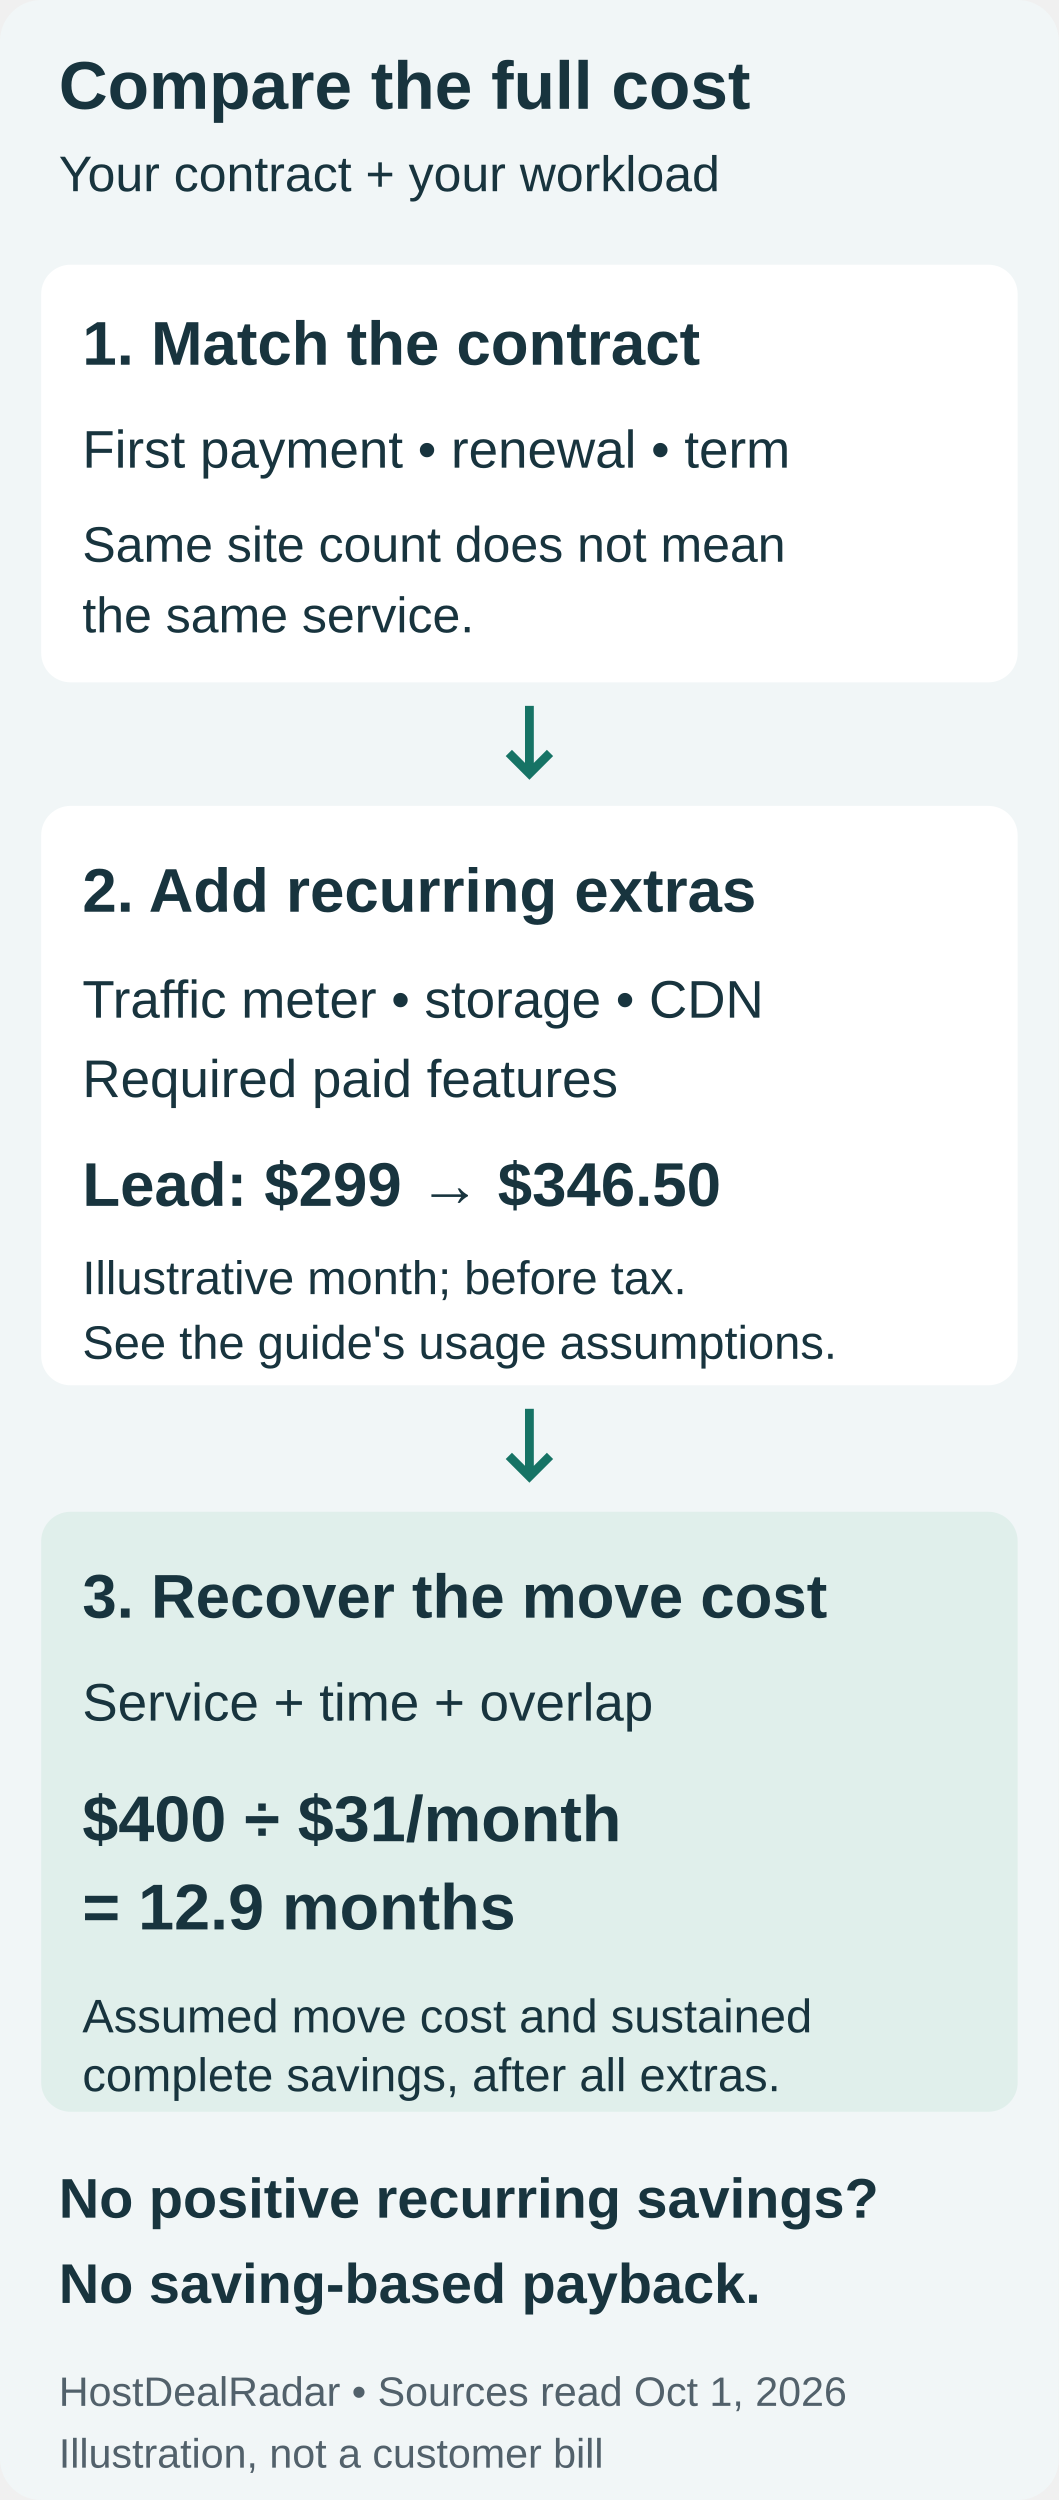
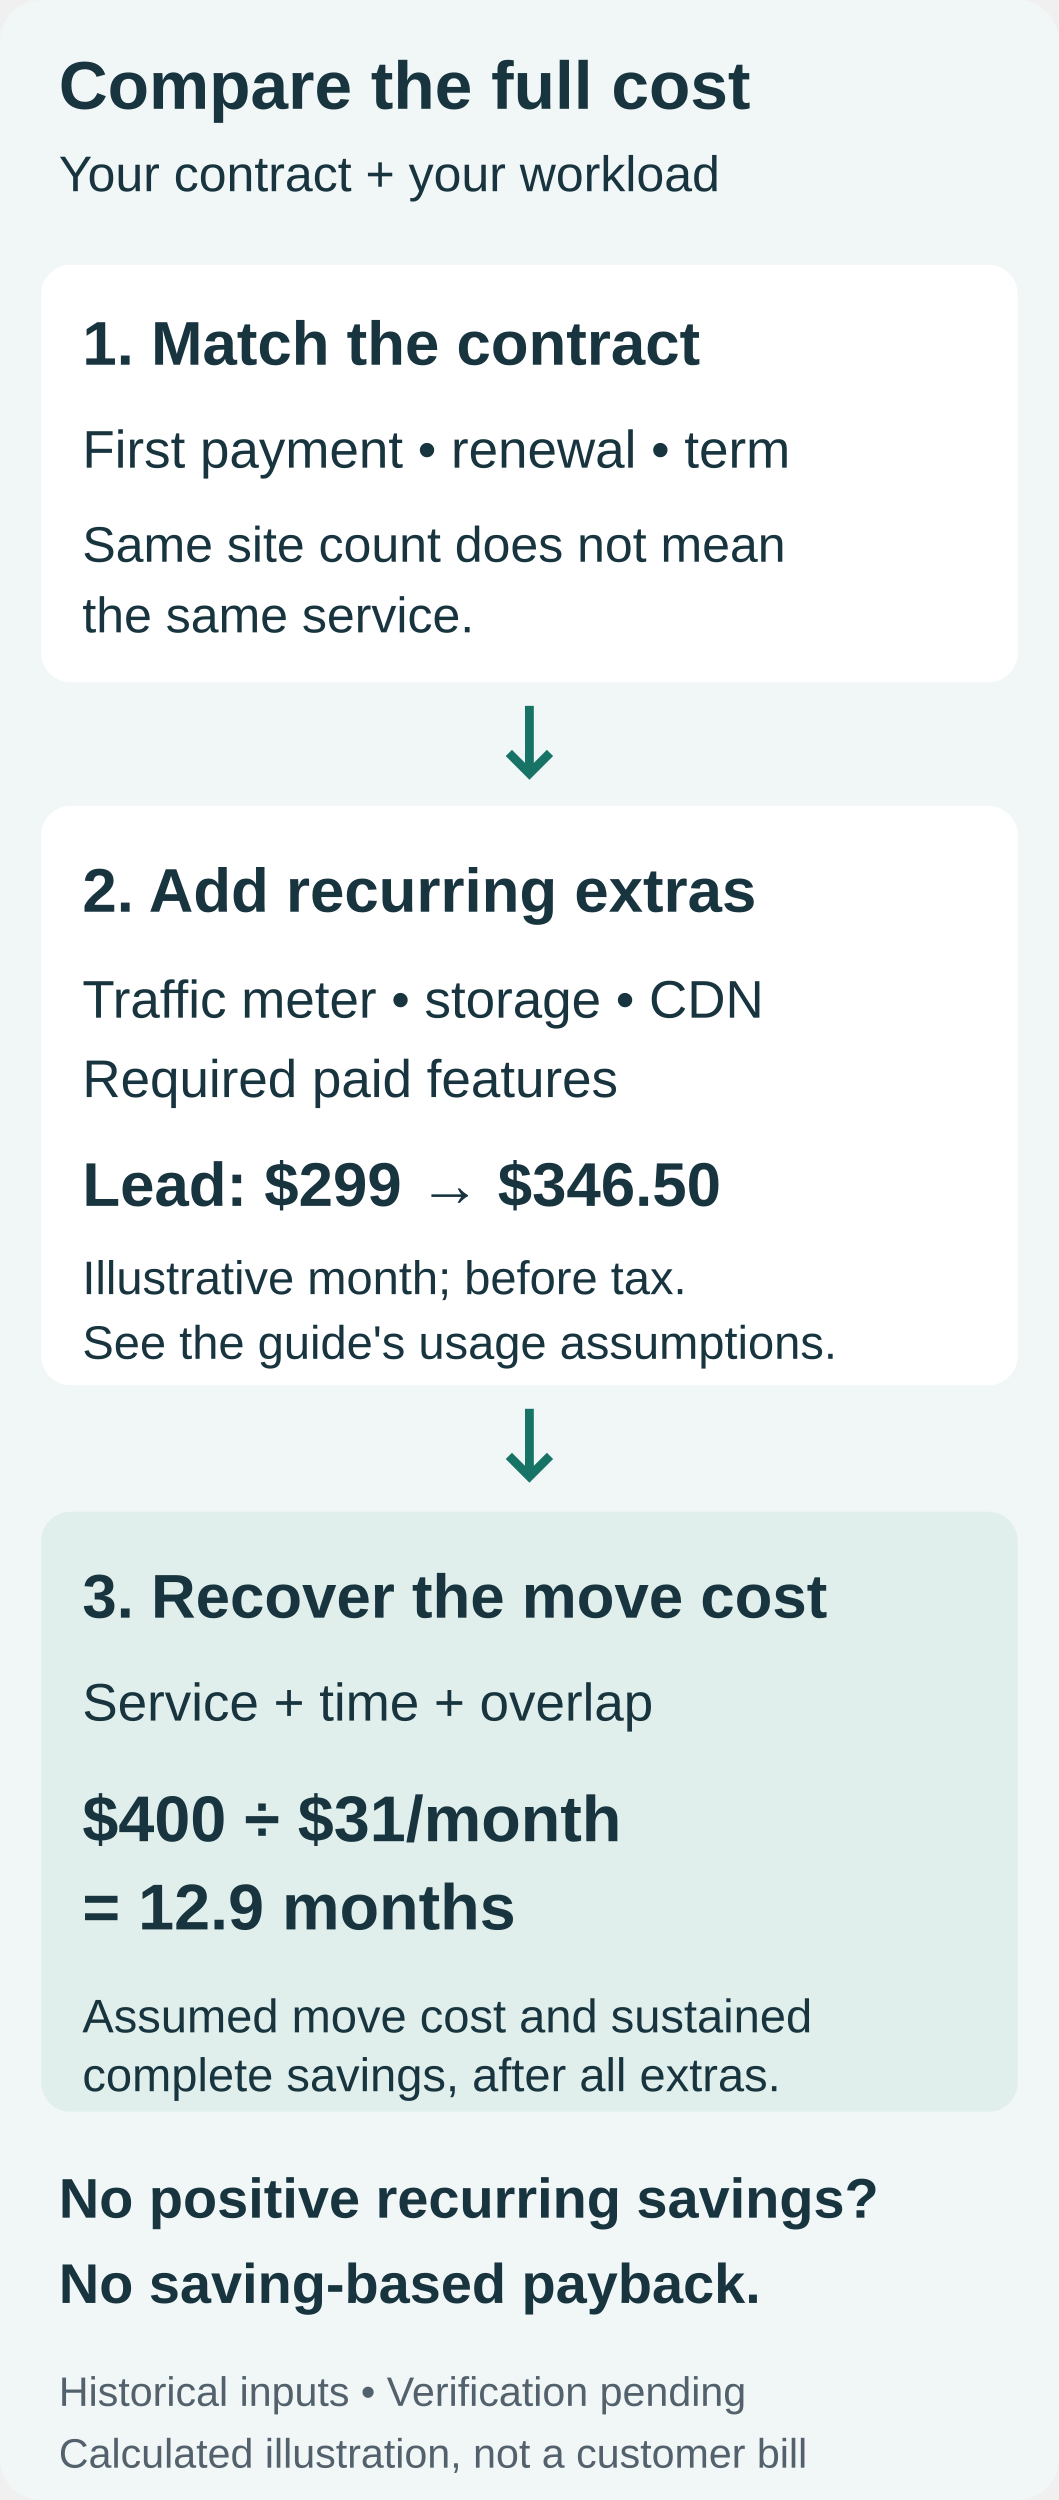
<svg xmlns="http://www.w3.org/2000/svg" width="360" height="850" viewBox="0 0 360 850" role="img" aria-labelledby="title desc">
  <rect width="360" height="850" rx="14" fill="#f1f6f7" />
  <g font-family="Arial, sans-serif" fill="#18343e">
    <text x="20" y="37" font-size="23" font-weight="700">Compare the full cost</text>
    <text x="20" y="65" font-size="17">Your contract + your workload</text>
    <rect x="14" y="90" width="332" height="142" rx="10" fill="white" />
    <text x="28" y="124" font-size="21" font-weight="700">1. Match the contract</text>
    <text x="28" y="159" font-size="18">First payment • renewal • term</text>
    <text x="28" y="191" font-size="17">Same site count does not mean</text>
    <text x="28" y="215" font-size="17">the same service.</text>
    <path d="M180 240v23m-7-7 7 7 7-7" fill="none" stroke="#167365" stroke-width="3" />
    <rect x="14" y="274" width="332" height="197" rx="10" fill="white" />
    <text x="28" y="310" font-size="21" font-weight="700">2. Add recurring extras</text>
    <text x="28" y="346" font-size="18">Traffic meter • storage • CDN</text>
    <text x="28" y="373" font-size="18">Required paid features</text>
    <text x="28" y="410" font-size="21" font-weight="700">Lead: $299 → $346.50</text>
    <text x="28" y="440" font-size="16">Illustrative month; before tax.</text>
    <text x="28" y="462" font-size="16">See the guide's usage assumptions.</text>
    <path d="M180 479v23m-7-7 7 7 7-7" fill="none" stroke="#167365" stroke-width="3" />
    <rect x="14" y="514" width="332" height="204" rx="10" fill="#e0efeb" />
    <text x="28" y="550" font-size="21" font-weight="700">3. Recover the move cost</text>
    <text x="28" y="585" font-size="18">Service + time + overlap</text>
    <text x="28" y="626" font-size="22" font-weight="700">$400 ÷ $31/month</text>
    <text x="28" y="656" font-size="22" font-weight="700">= 12.9 months</text>
    <text x="28" y="691" font-size="16">Assumed move cost and sustained</text>
    <text x="28" y="711" font-size="16">complete savings, after all extras.</text>
    <text x="20" y="754" font-size="19" font-weight="700">No positive recurring savings?</text>
    <text x="20" y="783" font-size="19" font-weight="700">No saving-based payback.</text>
-     <text x="20" y="818" font-size="14" fill="#52616b">HostDealRadar • Sources read Oct 1, 2026</text>
-     <text x="20" y="839" font-size="14" fill="#52616b">Illustration, not a customer bill</text>
+     <text x="20" y="818" font-size="14" fill="#52616b">Historical inputs • Verification pending</text>
+     <text x="20" y="839" font-size="14" fill="#52616b">Calculated illustration, not a customer bill</text>
  </g>
</svg>
